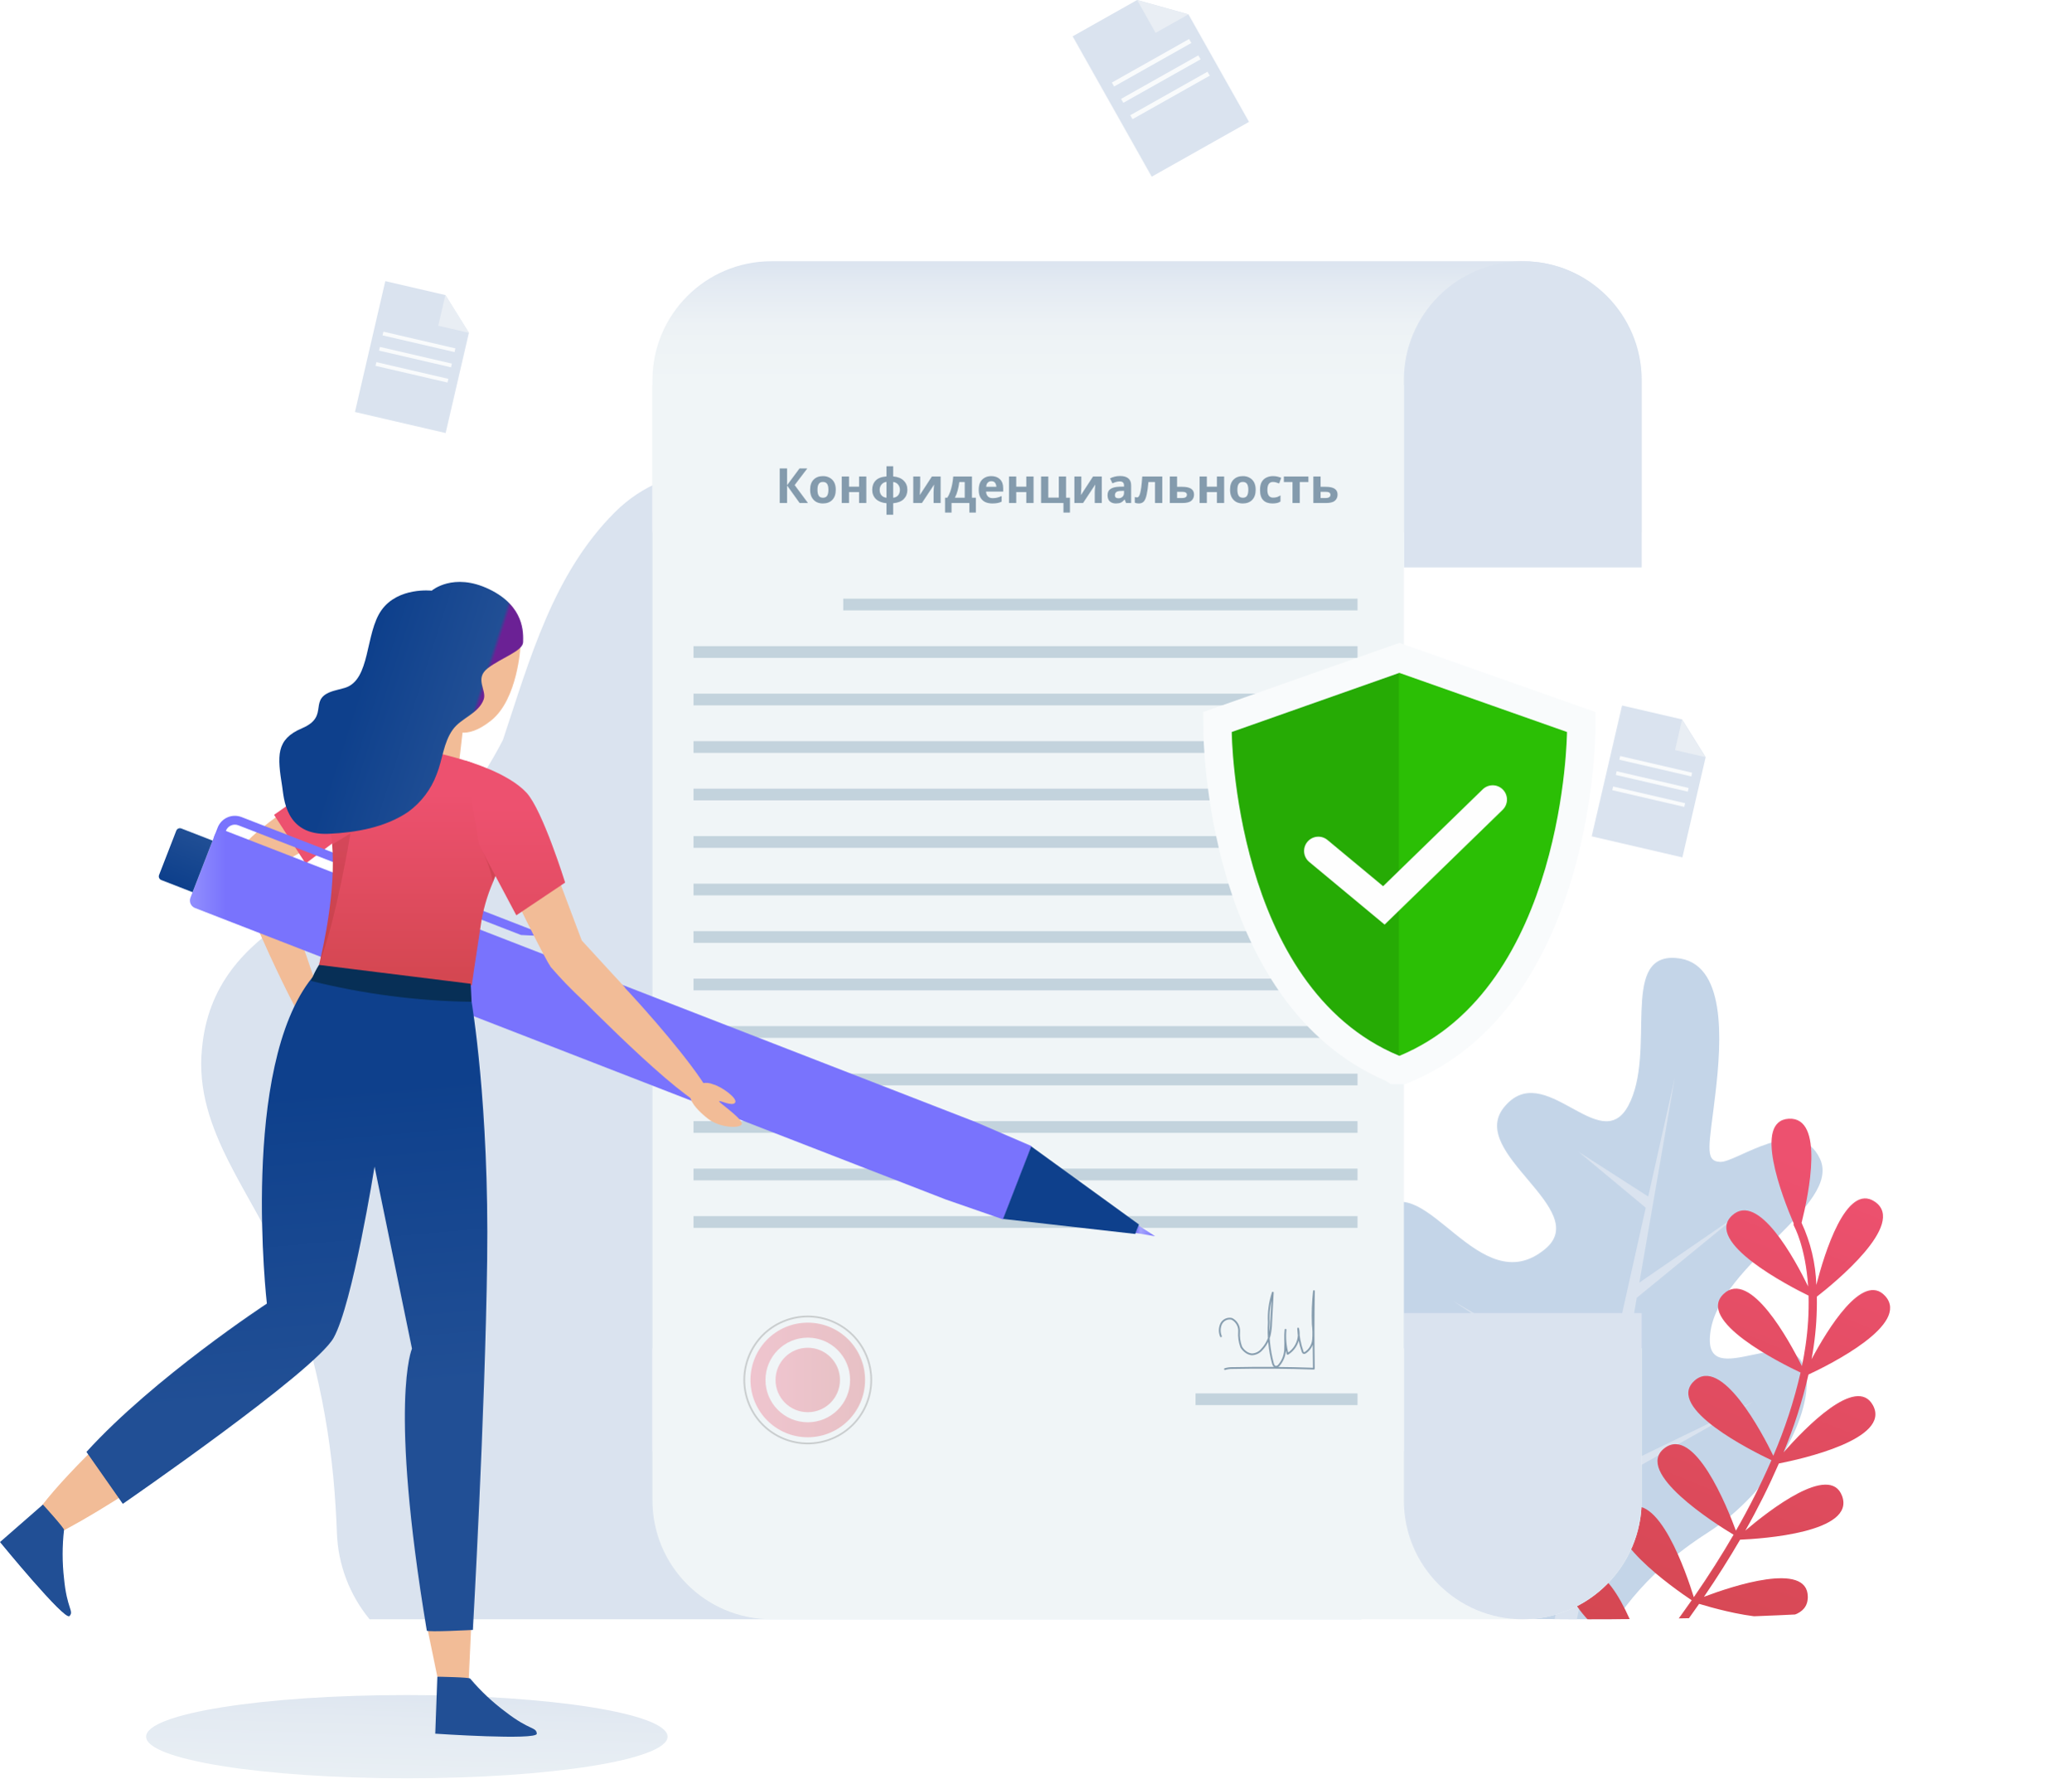
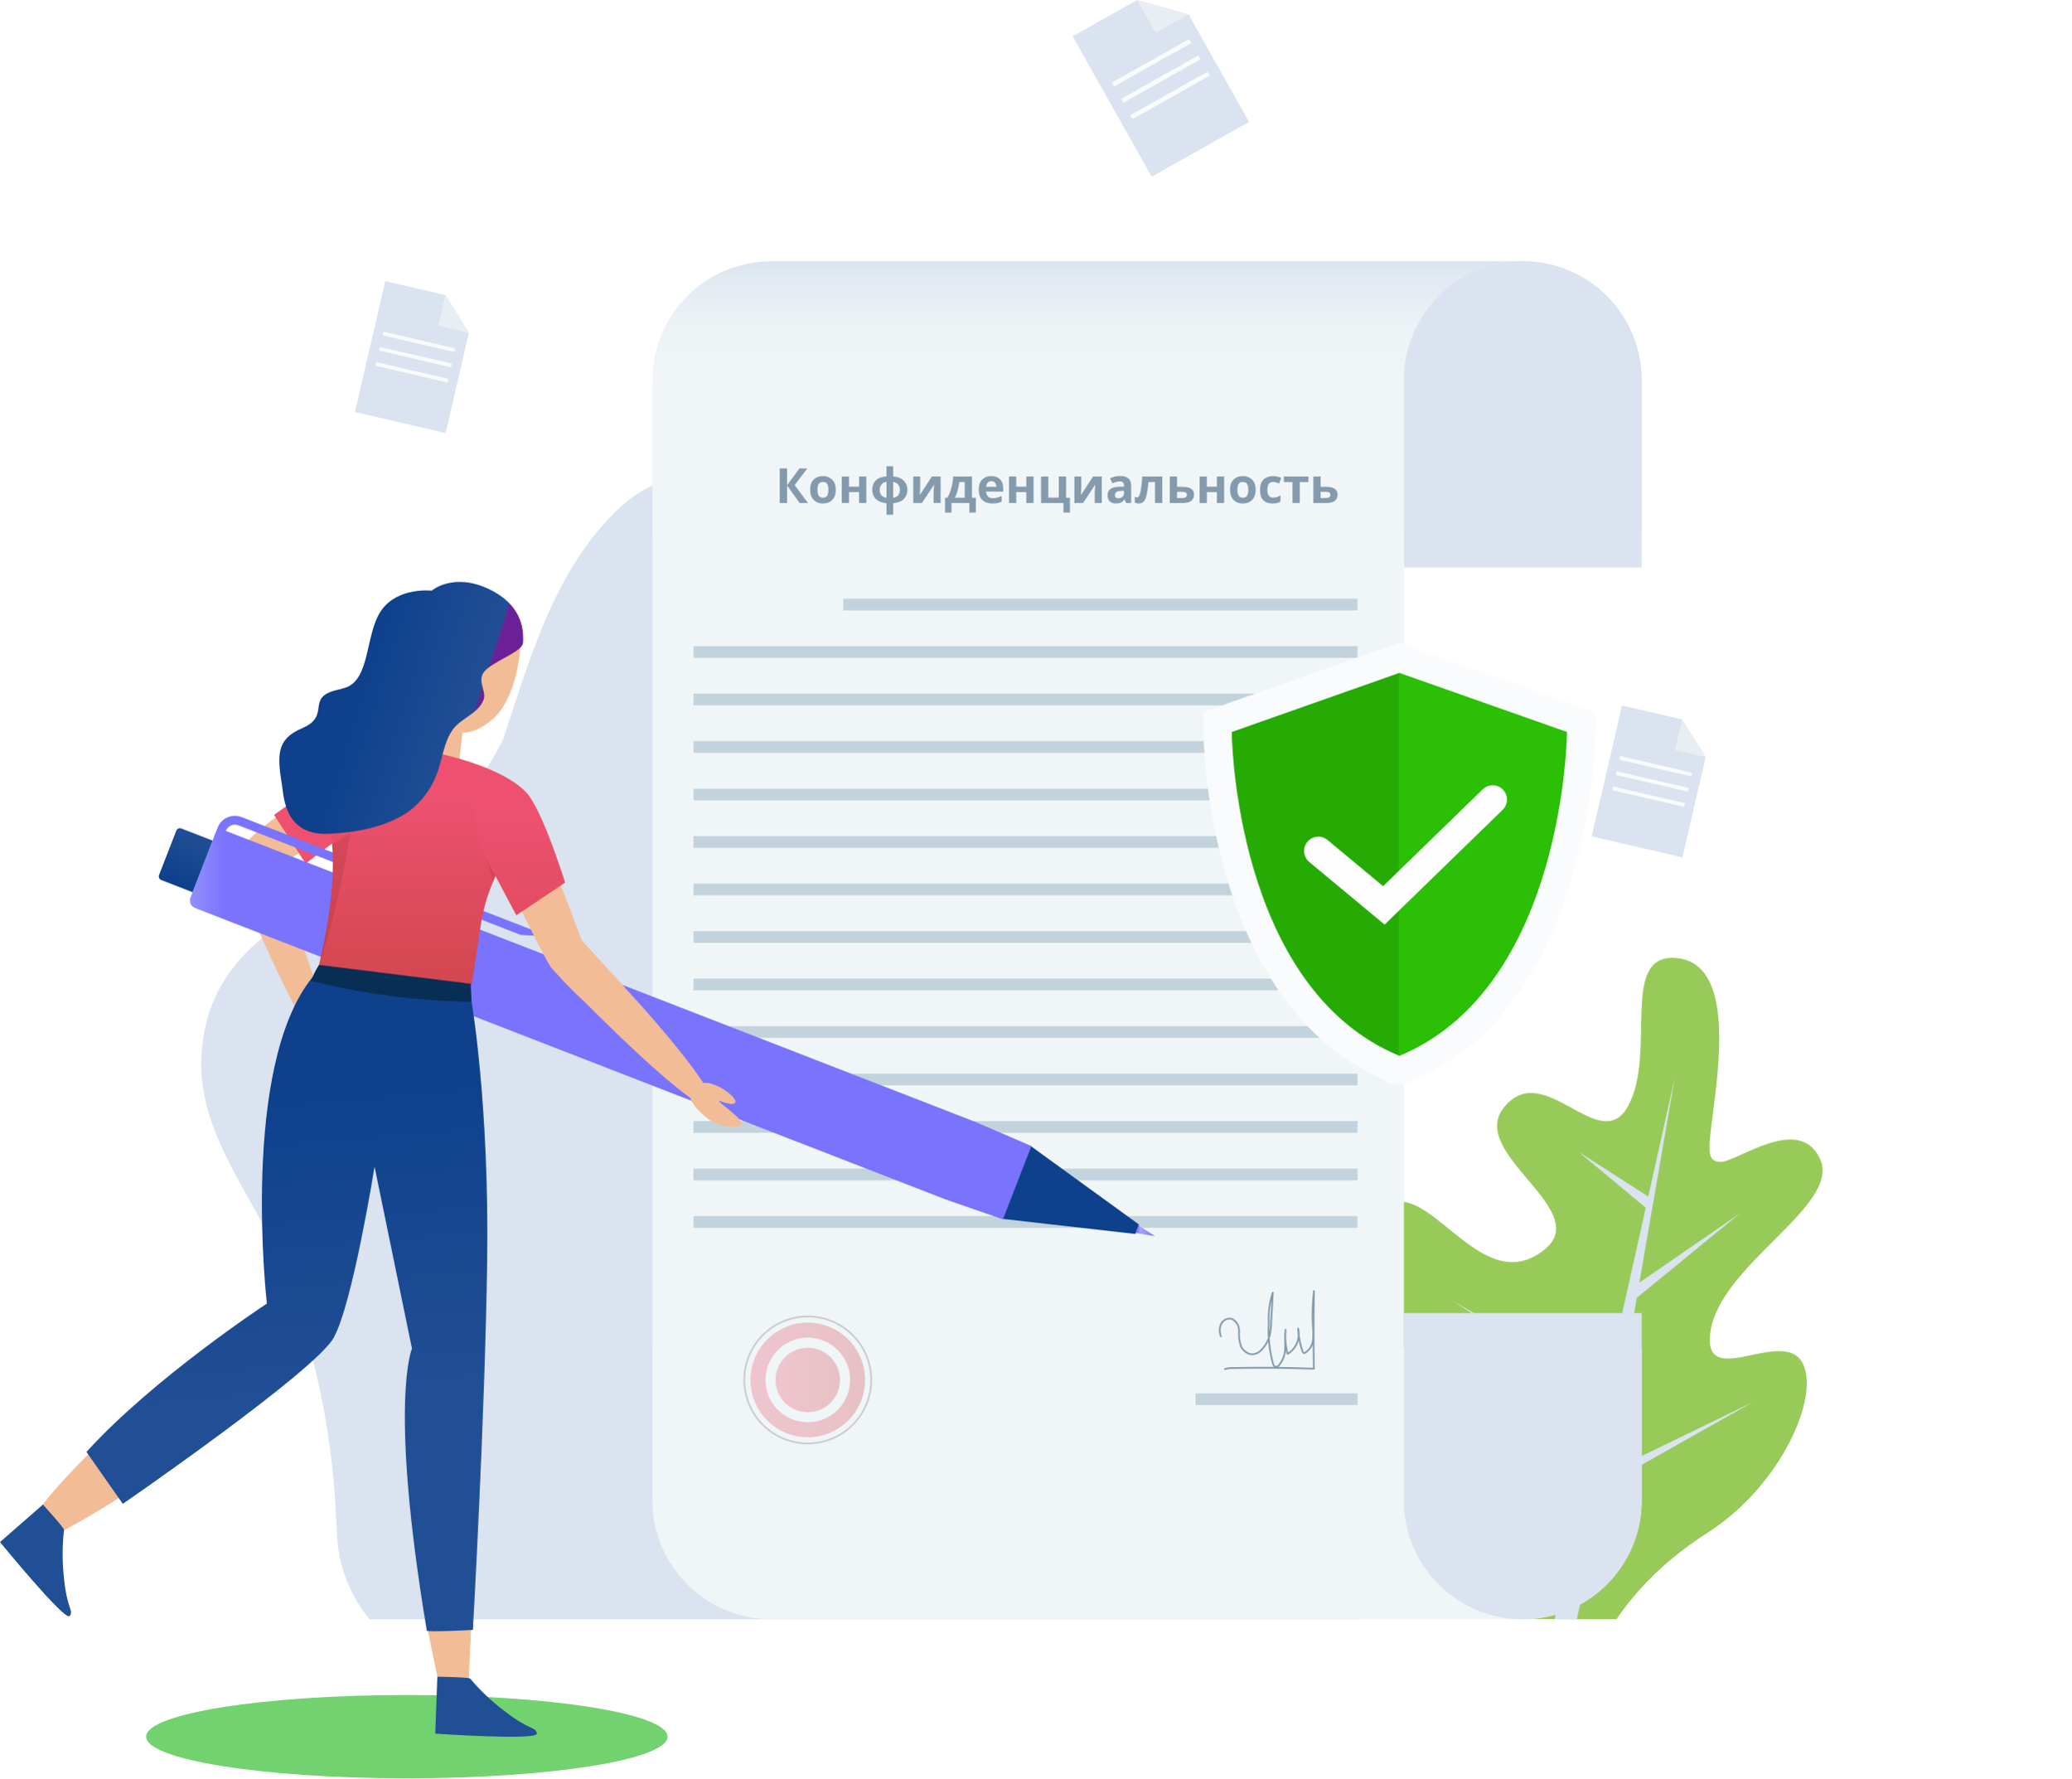
<svg xmlns="http://www.w3.org/2000/svg" xmlns:xlink="http://www.w3.org/1999/xlink" width="299.178" height="256.833" viewBox="0 0 299.178 256.833">
  <defs>
    <clipPath id="clip-path">
      <path id="Path_14" data-name="Path 14" d="M519.96,352.416c0,4,31.106,7.237,69.477,7.237s69.476-3.24,69.476-7.237S636.171,249.89,597.8,249.89,519.96,348.418,519.96,352.416Z" transform="translate(-519.96 -249.89)" fill="none" />
    </clipPath>
-     <linearGradient id="linear-gradient" x1="0.615" y1="0.023" x2="0.414" y2="0.948" gradientUnits="objectBoundingBox">
-       <stop offset="0.023" stop-color="#ed516f" />
-       <stop offset="1" stop-color="#d44751" />
-     </linearGradient>
-     <linearGradient id="linear-gradient-2" x1="0.5" y1="0.47" x2="0.5" y2="-0.012" gradientUnits="objectBoundingBox">
+     <linearGradient id="linear-gradient" x1="0.5" y1="0.47" x2="0.5" y2="-0.012" gradientUnits="objectBoundingBox">
      <stop offset="0.043" stop-color="#f0f5f7" />
      <stop offset="0.483" stop-color="#edf2f5" />
      <stop offset="0.811" stop-color="#e3eaf2" />
      <stop offset="1" stop-color="#dae3ef" />
    </linearGradient>
-     <linearGradient id="linear-gradient-3" x1="0.5" y1="-7.519" x2="0.5" y2="-8.002" gradientUnits="objectBoundingBox">
+     <linearGradient id="linear-gradient-2" x1="0.5" y1="-7.519" x2="0.5" y2="-8.002" gradientUnits="objectBoundingBox">
      <stop offset="0.043" stop-color="#f0f5f7" />
      <stop offset="0.478" stop-color="#ecf2f5" />
      <stop offset="0.813" stop-color="#e3eaf2" />
      <stop offset="1" stop-color="#dae3ef" />
    </linearGradient>
-     <linearGradient id="linear-gradient-4" x1="0" y1="0.5" x2="1" y2="0.5" xlink:href="#linear-gradient" />
-     <linearGradient id="linear-gradient-6" x1="0.076" y1="2.836" x2="0.64" y2="-0.273" xlink:href="#linear-gradient-3" />
-     <linearGradient id="linear-gradient-7" x1="29.862" y1="0.597" x2="31.251" y2="1.863" xlink:href="#linear-gradient" />
-     <linearGradient id="linear-gradient-8" x1="3.793" y1="1.723" x2="4.691" y2="1.723" gradientUnits="objectBoundingBox">
+     <linearGradient id="linear-gradient-3" y1="0.5" x2="1" y2="0.5" gradientUnits="objectBoundingBox">
+       <stop offset="0.023" stop-color="#ed516f" />
+       <stop offset="1" stop-color="#d44751" />
+     </linearGradient>
+     <linearGradient id="linear-gradient-5" x1="29.862" y1="0.597" x2="31.251" y2="1.863" xlink:href="#linear-gradient-3" />
+     <linearGradient id="linear-gradient-6" x1="3.793" y1="1.723" x2="4.691" y2="1.723" gradientUnits="objectBoundingBox">
      <stop offset="0.043" stop-color="#7973fd" />
      <stop offset="0.254" stop-color="#a4a4fd" />
      <stop offset="0.535" stop-color="#7973fd" />
      <stop offset="1" stop-color="#a4a4fd" />
    </linearGradient>
-     <linearGradient id="linear-gradient-9" x1="-0.06" y1="0.666" x2="0.039" y2="0.666" gradientUnits="objectBoundingBox">
+     <linearGradient id="linear-gradient-7" x1="-0.06" y1="0.666" x2="0.039" y2="0.666" gradientUnits="objectBoundingBox">
      <stop offset="0.043" stop-color="#7973fd" />
      <stop offset="0.254" stop-color="#a4a4fd" />
      <stop offset="1" stop-color="#7973fd" />
    </linearGradient>
-     <linearGradient id="linear-gradient-10" x1="-0.072" y1="-5.537" x2="0.928" y2="-5.537" gradientUnits="objectBoundingBox">
+     <linearGradient id="linear-gradient-8" x1="-0.072" y1="-5.537" x2="0.928" y2="-5.537" gradientUnits="objectBoundingBox">
      <stop offset="0.033" stop-color="#214f95" />
      <stop offset="1" stop-color="#0e408c" />
    </linearGradient>
-     <linearGradient id="linear-gradient-11" x1="0" y1="0.5" x2="1" y2="0.5" xlink:href="#linear-gradient-9" />
-     <linearGradient id="linear-gradient-12" x1="-6.329" y1="5.07" x2="-5.777" y2="5.07" xlink:href="#linear-gradient-10" />
-     <linearGradient id="linear-gradient-13" x1="14.177" y1="0.179" x2="14.177" y2="0.961" xlink:href="#linear-gradient" />
-     <linearGradient id="linear-gradient-14" x1="0.78" y1="0.605" x2="0.316" y2="0.45" gradientUnits="objectBoundingBox">
+     <linearGradient id="linear-gradient-9" x1="0" y1="0.5" x2="1" y2="0.5" xlink:href="#linear-gradient-7" />
+     <linearGradient id="linear-gradient-10" x1="-6.329" y1="5.07" x2="-5.777" y2="5.07" xlink:href="#linear-gradient-8" />
+     <linearGradient id="linear-gradient-11" x1="14.177" y1="0.179" x2="14.177" y2="0.961" xlink:href="#linear-gradient-3" />
+     <linearGradient id="linear-gradient-12" x1="0.78" y1="0.605" x2="0.316" y2="0.45" gradientUnits="objectBoundingBox">
      <stop offset="0" stop-color="#6b2195" />
      <stop offset="0.033" stop-color="#214f95" />
      <stop offset="1" stop-color="#0e408c" />
    </linearGradient>
-     <linearGradient id="linear-gradient-15" x1="26.031" y1="0.259" x2="26.031" y2="1.931" xlink:href="#linear-gradient" />
-     <linearGradient id="linear-gradient-16" x1="25.259" y1="0.5" x2="26.259" y2="0.5" xlink:href="#linear-gradient-10" />
-     <linearGradient id="linear-gradient-17" x1="36.1" y1="0.5" x2="37.1" y2="0.5" xlink:href="#linear-gradient-10" />
-     <linearGradient id="linear-gradient-18" x1="0.507" y1="0.66" x2="0.481" y2="0.178" xlink:href="#linear-gradient-10" />
+     <linearGradient id="linear-gradient-13" x1="26.031" y1="0.259" x2="26.031" y2="1.931" xlink:href="#linear-gradient-3" />
+     <linearGradient id="linear-gradient-14" x1="25.259" y1="0.5" x2="26.259" y2="0.5" xlink:href="#linear-gradient-8" />
+     <linearGradient id="linear-gradient-15" x1="36.1" y1="0.5" x2="37.1" y2="0.5" xlink:href="#linear-gradient-8" />
+     <linearGradient id="linear-gradient-16" x1="0.507" y1="0.66" x2="0.481" y2="0.178" xlink:href="#linear-gradient-8" />
  </defs>
  <g id="obj" transform="translate(-276.822 -61.565)">
    <line id="Line_1" data-name="Line 1" x1="0.521" y1="0.521" transform="translate(552.305 141.805)" fill="none" />
    <line id="Line_2" data-name="Line 2" x1="0.574" y1="0.574" transform="translate(548.914 141.509)" fill="none" />
    <g id="Group_73" data-name="Group 73" transform="translate(276.822 61.565)">
      <path id="Path_10" data-name="Path 10" d="M488.733,330.172c-.069.133-.137.266-.21.4H345.244a20.792,20.792,0,0,1-4.724-12.47q-.068-1.929-.194-3.857a113.778,113.778,0,0,0-7.46-34.333c-4.135-10.48-13.063-19.861-11.835-31.757,1.674-18.393,21.178-21.737,33.412-30.993a32.492,32.492,0,0,0,3.93-4.044,59.285,59.285,0,0,0,6.129-9.549c3.9-11.7,7.243-23.962,16.16-32.879,7.8-7.8,20.063-7.8,28.759-1.719a43.9,43.9,0,0,1,6.448,5.33c26.169,25.876,12.794,42.451,52.92,41.579,25.286-.552,14.616,39.845,12.6,54.072-1.43,10.054-3.348,20.432-1.4,30.551a43.292,43.292,0,0,0,5.6,13.741c.046.08.092.163.141.243C488.528,319.254,491.5,324.686,488.733,330.172Z" transform="translate(-291.858 -96.702)" fill="#dae3ef" />
      <g id="Group_41" data-name="Group 41" transform="translate(160.225 124.103)">
        <g id="Group_40" data-name="Group 40" clip-path="url(#clip-path)">
          <g id="Group_39" data-name="Group 39" transform="translate(37.216 14.233)">
            <g id="Group_38" data-name="Group 38">
              <g id="Group_37" data-name="Group 37">
-                 <path id="Path_11" data-name="Path 11" d="M625.629,354.537c-19.21,12.308-16.634,26.914-22.92,25.707a3.709,3.709,0,0,1-.875-.268c-4.552-2.049.445-12.475-10.428-31.363-6.871-11.955-20.2-33.707-12.795-40.729,6.346-6,14.118,13.512,23.579,5.663,6.878-5.7-11.219-13.833-5.974-20.429,5.808-7.3,13.932,7.327,18-.3s-1.2-21.53,6.531-21.327c.122,0,.24.015.348.024,7.346.544,6.576,12.014,5.7,19.506-.887,7.611-1.659,9.856.7,9.941s11.421-7.05,14.425-.378-14.434,15.177-15.845,24.873,12.968-2.925,13.875,6.688C640.47,337.673,635.175,348.432,625.629,354.537Z" transform="translate(-576.435 -271.488)" fill="#c4d5e8" />
+                 <path id="Path_11" data-name="Path 11" d="M625.629,354.537c-19.21,12.308-16.634,26.914-22.92,25.707a3.709,3.709,0,0,1-.875-.268c-4.552-2.049.445-12.475-10.428-31.363-6.871-11.955-20.2-33.707-12.795-40.729,6.346-6,14.118,13.512,23.579,5.663,6.878-5.7-11.219-13.833-5.974-20.429,5.808-7.3,13.932,7.327,18-.3s-1.2-21.53,6.531-21.327c.122,0,.24.015.348.024,7.346.544,6.576,12.014,5.7,19.506-.887,7.611-1.659,9.856.7,9.941s11.421-7.05,14.425-.378-14.434,15.177-15.845,24.873,12.968-2.925,13.875,6.688C640.47,337.673,635.175,348.432,625.629,354.537Z" transform="translate(-576.435 -271.488)" fill="#98ca59" />
                <path id="Path_12" data-name="Path 12" d="M638.677,344.587,617.5,354.854l4.387-25.363.017.023,14.911-12.2L622.256,327.34l5.123-29.62-3.844,17.192-10.058-6.457,9.7,8.074-5.864,26.227-21.949-12.743,21.607,14.274-7.267,33.06,3.122.618,4.355-21.261Z" transform="translate(-582.889 -280.433)" fill="#dae3ef" />
              </g>
            </g>
-             <path id="Path_13" data-name="Path 13" d="M656.65,332.448c2.42-1.879,13.053-10.517,8.391-13.706-4.156-2.843-7.326,7.57-8.464,12.018a22.991,22.991,0,0,0-2.13-8.973c1.037-4.159,3.335-15.284-1.827-15.037-5.213.249-.987,11.218.689,15.13a.586.586,0,0,0,.062.4c.024.041,1.647,2.975,2.024,8.695-1.914-3.939-7.2-13.725-10.973-10.264-4.177,3.833,8.3,10.253,11.038,11.592a42.375,42.375,0,0,1-.455,7.306c-.132.9-.3,1.865-.508,2.873-1.811-3.639-7.476-14.063-11.307-10.434-4.061,3.846,8.13,9.955,11.107,11.364a70.092,70.092,0,0,1-3.932,12.015c-1.6-3.279-7.494-14.524-11.456-10.782-4.111,3.884,8.389,10.1,11.184,11.423a102.33,102.33,0,0,1-5.132,10.177c-1.245-3.387-5.994-15.243-10.324-11.909-4.486,3.454,7.35,10.91,9.985,12.494-1.657,2.858-3.56,5.866-5.742,9.021-.967-3.142-5.2-15.793-9.782-12.614-4.727,3.278,7.178,11.526,9.474,13.058-1.985,2.851-4.188,5.816-6.652,8.9-.986-3.2-5.207-15.751-9.773-12.583-4.693,3.255,7,11.406,9.419,13.022q-2.41,3-5.137,6.148a.59.59,0,0,0-.012.76.616.616,0,0,0,.071.073.589.589,0,0,0,.832-.059c1.825-2.1,3.533-4.15,5.143-6.154,2.464.785,16.283,4.934,16.245-.853-.035-5.55-12.63-.935-15.816.322,2.5-3.14,4.741-6.158,6.755-9.058,3.488,1.067,15.735,4.427,15.7-1.023-.033-5.153-10.892-1.543-15,.006,1.96-2.871,3.688-5.62,5.216-8.246,3.148-.136,16.679-1.031,14.738-6.306-1.759-4.779-10.553,2.076-13.98,4.989a102.321,102.321,0,0,0,4.844-9.691c3.194-.625,16.272-3.514,13.585-8.413-2.4-4.378-9.835,3.314-12.909,6.81a70.235,70.235,0,0,0,3.6-11.24c3.138-1.465,14.8-7.29,11.07-11.355-3.231-3.521-8.3,4.793-10.619,9.133.115-.633.216-1.249.3-1.841A43.874,43.874,0,0,0,656.65,332.448Z" transform="translate(-591.649 -283.511)" fill="url(#linear-gradient)" />
          </g>
        </g>
      </g>
      <g id="Group_48" data-name="Group 48" transform="translate(94.246 37.733)">
        <g id="Group_44" data-name="Group 44">
          <g id="Group_42" data-name="Group 42">
-             <path id="Path_15" data-name="Path 15" d="M562.735,136v21.957h-142.9V136a17.178,17.178,0,0,1,17.178-17.178H545.558A17.178,17.178,0,0,1,562.735,136Z" transform="translate(-419.838 -118.825)" fill="url(#linear-gradient-2)" />
+             <path id="Path_15" data-name="Path 15" d="M562.735,136v21.957h-142.9V136a17.178,17.178,0,0,1,17.178-17.178H545.558A17.178,17.178,0,0,1,562.735,136Z" transform="translate(-419.838 -118.825)" fill="url(#linear-gradient)" />
            <path id="Path_16" data-name="Path 16" d="M618.9,136v27.04H584.547V136a17.178,17.178,0,0,1,17.178-17.178h0A17.178,17.178,0,0,1,618.9,136Z" transform="translate(-476.006 -118.825)" fill="#dae3ef" />
          </g>
          <g id="Group_43" data-name="Group 43" transform="translate(0 151.915)">
-             <path id="Path_17" data-name="Path 17" d="M562.735,379.023V357.065h-142.9v21.958A17.178,17.178,0,0,0,437.016,396.2H545.558A17.178,17.178,0,0,0,562.735,379.023Z" transform="translate(-419.838 -351.983)" fill="url(#linear-gradient-3)" />
+             <path id="Path_17" data-name="Path 17" d="M562.735,379.023V357.065h-142.9v21.958A17.178,17.178,0,0,0,437.016,396.2H545.558A17.178,17.178,0,0,0,562.735,379.023Z" transform="translate(-419.838 -351.983)" fill="url(#linear-gradient-2)" />
            <path id="Path_18" data-name="Path 18" d="M618.9,376.393v-27.04H584.547v27.04a17.178,17.178,0,0,0,17.178,17.178h0A17.178,17.178,0,0,0,618.9,376.393Z" transform="translate(-476.006 -349.353)" fill="#dae3ef" />
          </g>
          <rect id="Rectangle_3" data-name="Rectangle 3" width="108.546" height="154.03" transform="translate(0 17.838)" fill="#f0f5f7" />
        </g>
        <text id="Конфиденциальность" transform="translate(17.76 34.917)" fill="#849bad" font-size="7" font-family="SegoeUI-Semibold, Segoe UI" font-weight="600">
          <tspan x="0" y="0">Конфиденциальность</tspan>
        </text>
        <g id="Group_45" data-name="Group 45" transform="translate(5.929 48.729)">
          <rect id="Rectangle_4" data-name="Rectangle 4" width="74.288" height="1.693" transform="translate(21.628)" fill="#c3d3dd" />
          <rect id="Rectangle_5" data-name="Rectangle 5" width="95.916" height="1.692" transform="translate(0 6.86)" fill="#c3d3dd" />
          <rect id="Rectangle_6" data-name="Rectangle 6" width="95.916" height="1.693" transform="translate(0 13.72)" fill="#c3d3dd" />
          <rect id="Rectangle_7" data-name="Rectangle 7" width="95.916" height="1.693" transform="translate(0 20.58)" fill="#c3d3dd" />
          <rect id="Rectangle_8" data-name="Rectangle 8" width="95.916" height="1.692" transform="translate(0 27.44)" fill="#c3d3dd" />
          <rect id="Rectangle_9" data-name="Rectangle 9" width="95.916" height="1.693" transform="translate(0 34.299)" fill="#c3d3dd" />
          <rect id="Rectangle_10" data-name="Rectangle 10" width="95.916" height="1.693" transform="translate(0 41.159)" fill="#c3d3dd" />
          <rect id="Rectangle_11" data-name="Rectangle 11" width="95.916" height="1.692" transform="translate(0 48.02)" fill="#c3d3dd" />
          <rect id="Rectangle_12" data-name="Rectangle 12" width="85.102" height="1.692" transform="translate(0 54.879)" fill="#c3d3dd" />
          <rect id="Rectangle_13" data-name="Rectangle 13" width="95.916" height="1.693" transform="translate(0 61.739)" fill="#c3d3dd" />
          <rect id="Rectangle_14" data-name="Rectangle 14" width="95.916" height="1.693" transform="translate(0 68.599)" fill="#c3d3dd" />
          <rect id="Rectangle_15" data-name="Rectangle 15" width="95.916" height="1.693" transform="translate(0 75.459)" fill="#c3d3dd" />
          <rect id="Rectangle_16" data-name="Rectangle 16" width="95.916" height="1.693" transform="translate(0 82.319)" fill="#c3d3dd" />
          <rect id="Rectangle_17" data-name="Rectangle 17" width="95.916" height="1.692" transform="translate(0 89.179)" fill="#c3d3dd" />
          <rect id="Rectangle_18" data-name="Rectangle 18" width="23.397" height="1.692" transform="translate(72.519 114.78)" fill="#c3d3dd" />
          <path id="Path_19" data-name="Path 19" d="M544.365,351.06a2.247,2.247,0,0,1,.028-1.794,1.373,1.373,0,0,1,1.536-.732,1.917,1.917,0,0,1,1.058,1.839,5.179,5.179,0,0,0,.306,2.217,2.221,2.221,0,0,0,.606.688,1.725,1.725,0,0,0,.931.388,1.966,1.966,0,0,0,1.464-.735,4.654,4.654,0,0,0,1.12-2.056,9.282,9.282,0,0,0,.2-1.736q.119-2.194.238-4.39a11.71,11.71,0,0,0-.577,4.3,18.454,18.454,0,0,0,.6,5.94c.066.2.17.428.377.472a.569.569,0,0,0,.485-.217,3.722,3.722,0,0,0,.9-2.459c.048-.892-.051-1.79.056-2.676A9.7,9.7,0,0,0,554,353.6a3.376,3.376,0,0,0,1.514-3.666,11.867,11.867,0,0,0,.641,3.323.323.323,0,0,0,.152.212.3.3,0,0,0,.246-.049,2.506,2.506,0,0,0,1.116-1.862,10.735,10.735,0,0,0-.044-2.243,31.636,31.636,0,0,1,.173-4.79q-.1,5.6-.016,11.209-5.851-.213-11.709-.091a3.43,3.43,0,0,0-1.133.152" transform="translate(-468.174 -244.52)" fill="none" stroke="#849bad" stroke-linecap="round" stroke-linejoin="round" stroke-width="0.25" />
        </g>
        <g id="Group_47" data-name="Group 47" transform="translate(10.436 149.575)" opacity="0.3">
          <g id="Group_46" data-name="Group 46" transform="translate(3.722 3.721)">
-             <path id="Path_20" data-name="Path 20" d="M449.6,368a8.276,8.276,0,1,1,8.276-8.276A8.285,8.285,0,0,1,449.6,368Zm0-14.388a6.112,6.112,0,1,0,6.113,6.113A6.12,6.12,0,0,0,449.6,353.611Z" transform="translate(-441.322 -351.448)" fill="url(#linear-gradient-4)" />
+             <path id="Path_20" data-name="Path 20" d="M449.6,368a8.276,8.276,0,1,1,8.276-8.276A8.285,8.285,0,0,1,449.6,368Zm0-14.388a6.112,6.112,0,1,0,6.113,6.113A6.12,6.12,0,0,0,449.6,353.611Z" transform="translate(-441.322 -351.448)" fill="url(#linear-gradient-3)" />
          </g>
          <circle id="Ellipse_1" data-name="Ellipse 1" cx="9.169" cy="9.169" r="9.169" transform="translate(0 7.077) rotate(-22.703)" fill="none" stroke="#707070" stroke-miterlimit="10" stroke-width="0.25" />
-           <path id="Path_21" data-name="Path 21" d="M456.125,361.6a4.655,4.655,0,1,1-4.655-4.655A4.655,4.655,0,0,1,456.125,361.6Z" transform="translate(-439.474 -349.601)" fill="url(#linear-gradient-4)" />
-         </g>
-       </g>
-       <ellipse id="Ellipse_2" data-name="Ellipse 2" cx="37.661" cy="6.013" rx="37.661" ry="6.013" transform="translate(21.104 244.807)" fill="url(#linear-gradient-6)" />
+           <path id="Path_21" data-name="Path 21" d="M456.125,361.6a4.655,4.655,0,1,1-4.655-4.655A4.655,4.655,0,0,1,456.125,361.6Z" transform="translate(-439.474 -349.601)" fill="url(#linear-gradient-3)" />
+         </g>
+       </g>
+       <ellipse id="Ellipse_2" data-name="Ellipse 2" cx="37.661" cy="6.013" rx="37.661" ry="6.013" transform="translate(21.104 244.807)" fill="#71d26f" />
      <g id="Group_61" data-name="Group 61" transform="translate(0 84.039)">
        <g id="Group_60" data-name="Group 60">
          <path id="Path_22" data-name="Path 22" d="M329.527,250.507a3.451,3.451,0,0,0-.278,3.359c2.16,5.137,10,23.389,12.413,23.414,2.8.028-7.342-26.951-8.8-27.27C331.774,249.77,330.488,249.193,329.527,250.507Z" transform="translate(-294.596 -209.752)" fill="#f2bc97" />
          <path id="Path_23" data-name="Path 23" d="M348.031,230.152a2.785,2.785,0,0,0-2.973-.055c-4.173,2.362-18.029,10.511-16.515,13.719,1.781,3.772,13.644-4.19,16.788-6.931C347.95,234.6,350.133,231.65,348.031,230.152Z" transform="translate(-294.42 -202.939)" fill="#f2bc97" />
-           <path id="Path_24" data-name="Path 24" d="M348.409,227.886l-11.519,8.079L341.45,243l8.159-6.159Z" transform="translate(-297.306 -202.322)" fill="url(#linear-gradient-7)" />
+           <path id="Path_24" data-name="Path 24" d="M348.409,227.886l-11.519,8.079L341.45,243l8.159-6.159Z" transform="translate(-297.306 -202.322)" fill="url(#linear-gradient-5)" />
          <g id="Group_50" data-name="Group 50" transform="translate(22.771 33.779)">
            <g id="Group_49" data-name="Group 49" transform="translate(8.128)">
-               <path id="Path_25" data-name="Path 25" d="M368.07,257.573l4.032.2-44.4-17.235a2.671,2.671,0,0,0-3.452,1.522l-.542,1.4,1.19.462.542-1.4a1.393,1.393,0,0,1,1.8-.793Z" transform="translate(-323.711 -240.352)" fill="url(#linear-gradient-8)" />
-             </g>
-             <path id="Path_26" data-name="Path 26" d="M319.186,254.742l108.449,42.1,8.292,2.877,4.109-10.584-8.061-3.472-108.449-42.1a1.155,1.155,0,0,0-1.5.659l-3.5,9.025A1.154,1.154,0,0,0,319.186,254.742Z" transform="translate(-313.789 -241.42)" fill="url(#linear-gradient-9)" />
-             <path id="Rectangle_19" data-name="Rectangle 19" d="M0,0H7.993a0,0,0,0,1,0,0V4.846a.566.566,0,0,1-.566.566H.567A.567.567,0,0,1,0,4.846V0A0,0,0,0,1,0,0Z" transform="matrix(-0.362, 0.932, -0.932, -0.362, 7.938, 3.588)" fill="url(#linear-gradient-10)" />
-             <path id="Path_27" data-name="Path 27" d="M525.75,331.231l2.81.47-2.391-1.55Z" transform="translate(-384.481 -270.975)" fill="url(#linear-gradient-11)" />
-             <path id="Path_28" data-name="Path 28" d="M496.688,323.293l19.1,2.171.531-1.369-15.559-11.279Z" transform="translate(-374.571 -265.064)" fill="url(#linear-gradient-12)" />
+               <path id="Path_25" data-name="Path 25" d="M368.07,257.573l4.032.2-44.4-17.235a2.671,2.671,0,0,0-3.452,1.522l-.542,1.4,1.19.462.542-1.4a1.393,1.393,0,0,1,1.8-.793Z" transform="translate(-323.711 -240.352)" fill="url(#linear-gradient-6)" />
+             </g>
+             <path id="Path_26" data-name="Path 26" d="M319.186,254.742l108.449,42.1,8.292,2.877,4.109-10.584-8.061-3.472-108.449-42.1a1.155,1.155,0,0,0-1.5.659l-3.5,9.025A1.154,1.154,0,0,0,319.186,254.742Z" transform="translate(-313.789 -241.42)" fill="url(#linear-gradient-7)" />
+             <path id="Rectangle_19" data-name="Rectangle 19" d="M0,0H7.993a0,0,0,0,1,0,0V4.846a.566.566,0,0,1-.566.566H.567A.567.567,0,0,1,0,4.846V0A0,0,0,0,1,0,0Z" transform="matrix(-0.362, 0.932, -0.932, -0.362, 7.938, 3.588)" fill="url(#linear-gradient-8)" />
+             <path id="Path_27" data-name="Path 27" d="M525.75,331.231l2.81.47-2.391-1.55Z" transform="translate(-384.481 -270.975)" fill="url(#linear-gradient-9)" />
+             <path id="Path_28" data-name="Path 28" d="M496.688,323.293l19.1,2.171.531-1.369-15.559-11.279Z" transform="translate(-374.571 -265.064)" fill="url(#linear-gradient-10)" />
          </g>
          <g id="Group_51" data-name="Group 51" transform="translate(47.131 61.761)">
            <path id="Path_29" data-name="Path 29" d="M349.026,283.165c-1.693.91.208,3.653.892,4.565,1.112,1.485,3.537,2.379,4.133,1.947s-2.136-3.66-2.083-3.872,1.534,1.23,2.053.768-1.2-2.625-2.211-3.217A2.448,2.448,0,0,0,349.026,283.165Z" transform="translate(-348.343 -282.814)" fill="#f2bc97" />
          </g>
          <path id="Path_30" data-name="Path 30" d="M371.8,357.419c-9.105-4.715-3.767,37.179-.439,47.628s4.107-.968,4.119-18.278S375.384,359.275,371.8,357.419Z" transform="translate(-307.489 -246.369)" fill="#f2bc97" />
          <path id="Path_31" data-name="Path 31" d="M371.95,425.415l-1.418-6.872,6.295-.132-.37,8.013Z" transform="translate(-308.778 -267.294)" fill="#f2bc97" />
          <path id="Path_32" data-name="Path 32" d="M324.546,351.621c-2.935-11.246-34.217,17.3-40.5,26.3s3.934,3.337,18.542-6.362S325.7,356.046,324.546,351.621Z" transform="translate(-278.641 -243.636)" fill="#f2bc97" />
          <path id="Path_33" data-name="Path 33" d="M363.871,305.281c.586,15.59,3.717,28.13,6.991,28.006s5.453-12.862,4.866-28.452-3.717-28.129-6.991-28.006S363.284,289.691,363.871,305.281Z" transform="translate(-306.474 -219.012)" fill="#f2bc97" />
          <path id="Path_34" data-name="Path 34" d="M339.764,293.208c-3.128,15.285-3.06,28.208.15,28.865s8.347-11.2,11.474-26.487,3.06-28.209-.15-28.865S342.89,277.923,339.764,293.208Z" transform="translate(-297.501 -215.556)" fill="#f2bc97" />
          <path id="Path_35" data-name="Path 35" d="M387.142,234.753a2.88,2.88,0,0,1,2.447,1.781c1.947,4.436,9.7,22.207,6.515,23.824-3.743,1.9-9.992-14.5-10.873-18.6C384.5,238.335,384.523,234.652,387.142,234.753Z" transform="translate(-313.65 -204.663)" fill="#f2bc97" />
          <path id="Path_36" data-name="Path 36" d="M396.545,254.89l3.174,8.428L406,270.159l-6.1,1.8a57.36,57.36,0,0,1-4.654-4.8c-.882-1.27-4.444-8.569-4.444-8.569Z" transform="translate(-315.689 -211.531)" fill="#f2bc97" />
          <g id="Group_52" data-name="Group 52" transform="translate(80.261 52.365)">
            <path id="Path_37" data-name="Path 37" d="M398.718,270.351a3.667,3.667,0,0,0,1.035,3.43c4.14,4.239,19.013,19.23,21.405,18.315,2.784-1.066-17.77-23.789-19.333-23.538C400.653,268.746,399.156,268.677,398.718,270.351Z" transform="translate(-398.617 -268.556)" fill="#f2bc97" />
            <path id="Path_38" data-name="Path 38" d="M430.728,304.123a12.2,12.2,0,0,1-1.441-1.279c-.945-.977-1.723-2.226-.78-3.135a2.573,2.573,0,0,1,2.893-.6c1.21.307,3.6,2.031,3.193,2.647s-2.324-.424-2.317-.187a.639.639,0,0,0,.044.074c.417.458,3.652,2.7,3.2,3.287C435.032,305.53,432.291,305.319,430.728,304.123Z" transform="translate(-408.664 -278.91)" fill="#f2bc97" />
          </g>
          <line id="Line_3" data-name="Line 3" x1="0.88" y2="6.879" transform="translate(66.141 19.965)" fill="#f2bc97" />
          <path id="Path_39" data-name="Path 39" d="M376.306,217.817l-2.96-3.04-1.33,8.52s2.65,2.6,2.731,2.319.92-2.32.92-2.32" transform="translate(-309.284 -197.852)" fill="#f2bc97" />
          <g id="Group_53" data-name="Group 53" transform="translate(46.065 23.781)">
-             <path id="Path_40" data-name="Path 40" d="M373.7,238.377v.014c-.029.289-.073.563-.13.867-.043.217-.086.434-.13.665-.014.1-.043.188-.057.289-.029.144-.072.274-.1.4-.015.072-.029.13-.044.188a21.161,21.161,0,0,1-.722,2.312c-.217.577-.434,1.112-.65,1.661a24.825,24.825,0,0,0-1.777,6.3c-.882,5.692-1.286,8.581-1.286,8.581a50.586,50.586,0,0,1-22.076-2.932s.058-.2.144-.578c.52-2.182,2.326-10.272,1.763-16.817-.058-.621-.13-1.228-.231-1.806-1.315-7.8,3.207-13.682,11.847-12.079a53.488,53.488,0,0,1,7.859,1.835,6.56,6.56,0,0,1,3.728,2.874A11.474,11.474,0,0,1,373.7,238.377Z" transform="translate(-346.725 -225.181)" fill="url(#linear-gradient-13)" />
+             <path id="Path_40" data-name="Path 40" d="M373.7,238.377v.014c-.029.289-.073.563-.13.867-.043.217-.086.434-.13.665-.014.1-.043.188-.057.289-.029.144-.072.274-.1.4-.015.072-.029.13-.044.188a21.161,21.161,0,0,1-.722,2.312c-.217.577-.434,1.112-.65,1.661a24.825,24.825,0,0,0-1.777,6.3c-.882,5.692-1.286,8.581-1.286,8.581a50.586,50.586,0,0,1-22.076-2.932s.058-.2.144-.578c.52-2.182,2.326-10.272,1.763-16.817-.058-.621-.13-1.228-.231-1.806-1.315-7.8,3.207-13.682,11.847-12.079a53.488,53.488,0,0,1,7.859,1.835,6.56,6.56,0,0,1,3.728,2.874A11.474,11.474,0,0,1,373.7,238.377Z" transform="translate(-346.725 -225.181)" fill="url(#linear-gradient-11)" />
          </g>
          <path id="Path_41" data-name="Path 41" d="M385.279,248.013c-.014.072-.029.13-.043.188a21.159,21.159,0,0,1-.722,2.312c-.217.577-.434,1.112-.65,1.661a18.092,18.092,0,0,0-1.951-5.3Z" transform="translate(-312.659 -208.796)" fill="#d8d0bc" opacity="0.5" style="mix-blend-mode: multiply;isolation: isolate" />
          <g id="Group_54" data-name="Group 54" transform="translate(46.208 36.323)" opacity="0.5" style="mix-blend-mode: multiply;isolation: isolate">
            <path id="Path_42" data-name="Path 42" d="M346.941,262.643c.523-2.185,2.328-10.276,1.761-16.817l2.654-1.613S349.221,257.07,346.941,262.643Z" transform="translate(-346.941 -244.212)" fill="#d8d0bc" />
          </g>
          <path id="Path_43" data-name="Path 43" d="M385.3,200.744l-10.846-4.721.944,16.646s1.846,1.874,5.68-1.207,4.221-10.718,4.221-10.718" transform="translate(-310.116 -191.456)" fill="#f2bc97" />
-           <path id="Path_44" data-name="Path 44" d="M360.057,190.361s-4.823-.56-7.239,2.793-1.553,10.142-5.329,11.251c-.377.111-.8.219-1.246.331-4.438,1.114-.667,3.692-4.926,5.5-3.8,1.613-3.561,4.02-2.856,8.428.25,1.564.4,7.109,6.734,6.813,3.943-.184,8.158-.911,11.479-3.178a11.759,11.759,0,0,0,4.1-5.421c.855-2.115.97-4.563,2.333-6.455,1.223-1.7,3.725-2.288,4.464-4.367.469-1.32-1.376-2.979.584-4.492s5.084-2.49,5.108-3.767.25-5.18-4.923-7.657S360.057,190.361,360.057,190.361Z" transform="translate(-297.7 -189.093)" fill="url(#linear-gradient-14)" />
+           <path id="Path_44" data-name="Path 44" d="M360.057,190.361s-4.823-.56-7.239,2.793-1.553,10.142-5.329,11.251c-.377.111-.8.219-1.246.331-4.438,1.114-.667,3.692-4.926,5.5-3.8,1.613-3.561,4.02-2.856,8.428.25,1.564.4,7.109,6.734,6.813,3.943-.184,8.158-.911,11.479-3.178a11.759,11.759,0,0,0,4.1-5.421c.855-2.115.97-4.563,2.333-6.455,1.223-1.7,3.725-2.288,4.464-4.367.469-1.32-1.376-2.979.584-4.492s5.084-2.49,5.108-3.767.25-5.18-4.923-7.657S360.057,190.361,360.057,190.361Z" transform="translate(-297.7 -189.093)" fill="url(#linear-gradient-12)" />
          <g id="Group_55" data-name="Group 55" transform="translate(67.124 25.793)">
-             <path id="Path_45" data-name="Path 45" d="M393.189,245.87l-7.053,4.725-5.358-10.084-2.1-12.278.322.092s5.966,1.679,8.615,4.569C389.944,235.432,393.189,245.87,393.189,245.87Z" transform="translate(-378.681 -228.233)" fill="url(#linear-gradient-15)" />
+             <path id="Path_45" data-name="Path 45" d="M393.189,245.87l-7.053,4.725-5.358-10.084-2.1-12.278.322.092s5.966,1.679,8.615,4.569C389.944,235.432,393.189,245.87,393.189,245.87Z" transform="translate(-378.681 -228.233)" fill="url(#linear-gradient-13)" />
          </g>
          <g id="Group_57" data-name="Group 57" transform="translate(62.873 158.122)">
            <g id="Group_56" data-name="Group 56">
-               <path id="Path_46" data-name="Path 46" d="M377.286,429.327a30.443,30.443,0,0,0,5.1,4.792c3.506,2.718,4.436,2.146,4.507,3.147s-14.664,0-14.664,0l.3-8.226S377.286,429.111,377.286,429.327Z" transform="translate(-372.231 -429.04)" fill="url(#linear-gradient-16)" />
+               <path id="Path_46" data-name="Path 46" d="M377.286,429.327a30.443,30.443,0,0,0,5.1,4.792c3.506,2.718,4.436,2.146,4.507,3.147s-14.664,0-14.664,0l.3-8.226S377.286,429.111,377.286,429.327Z" transform="translate(-372.231 -429.04)" fill="url(#linear-gradient-14)" />
            </g>
          </g>
          <g id="Group_59" data-name="Group 59" transform="translate(0 133.264)">
            <g id="Group_58" data-name="Group 58">
-               <path id="Path_47" data-name="Path 47" d="M286.07,394.983a30.441,30.441,0,0,0,0,7c.417,4.416,1.471,4.7.789,5.44s-10.037-10.691-10.037-10.691l6.2-5.414S286.227,394.836,286.07,394.983Z" transform="translate(-276.822 -391.319)" fill="url(#linear-gradient-17)" />
-             </g>
-           </g>
-         </g>
-         <path id="Path_48" data-name="Path 48" d="M351.4,279.3s2.556,14.827,2.25,37.318-2.065,53.4-2.065,53.4-6.612.361-6.655.1c-5.534-33.15-2.142-40.724-2.142-40.724l-5.406-26.291s-3.162,19.839-5.916,24.735-30.447,23.971-30.447,23.971l-5.253-7.5c9.792-10.761,26.062-21.42,26.062-21.42s-3.928-34.17,6.579-47.124" transform="translate(-283.281 -218.651)" fill="url(#linear-gradient-18)" />
+               <path id="Path_47" data-name="Path 47" d="M286.07,394.983a30.441,30.441,0,0,0,0,7c.417,4.416,1.471,4.7.789,5.44s-10.037-10.691-10.037-10.691l6.2-5.414S286.227,394.836,286.07,394.983Z" transform="translate(-276.822 -391.319)" fill="url(#linear-gradient-15)" />
+             </g>
+           </g>
+         </g>
+         <path id="Path_48" data-name="Path 48" d="M351.4,279.3s2.556,14.827,2.25,37.318-2.065,53.4-2.065,53.4-6.612.361-6.655.1c-5.534-33.15-2.142-40.724-2.142-40.724l-5.406-26.291s-3.162,19.839-5.916,24.735-30.447,23.971-30.447,23.971l-5.253-7.5c9.792-10.761,26.062-21.42,26.062-21.42s-3.928-34.17,6.579-47.124" transform="translate(-283.281 -218.651)" fill="url(#linear-gradient-16)" />
        <path id="Path_49" data-name="Path 49" d="M368.18,278.371a102.034,102.034,0,0,1-23.2-3.019,14.022,14.022,0,0,1,1.152-2.313l21.919,2.721S368.094,276.71,368.18,278.371Z" transform="translate(-300.063 -217.72)" fill="#072f56" />
      </g>
      <g id="Group_64" data-name="Group 64" transform="translate(229.921 101.895)">
        <g id="Group_62" data-name="Group 62">
          <path id="Path_50" data-name="Path 50" d="M642.182,223.65l-3.357,14.474-13.1-3.039,4.383-18.9,8.68,2.014Z" transform="translate(-625.723 -216.189)" fill="#dae3ef" />
          <path id="Path_51" data-name="Path 51" d="M643.99,223.666l4.422,1.026-3.4-5.447Z" transform="translate(-631.952 -217.231)" fill="#e9eef4" />
        </g>
        <g id="Group_63" data-name="Group 63" transform="translate(2.971 7.295)">
          <rect id="Rectangle_20" data-name="Rectangle 20" width="10.675" height="0.547" transform="translate(1.144 0) rotate(13.06)" fill="#f9fbfc" />
          <rect id="Rectangle_21" data-name="Rectangle 21" width="10.675" height="0.547" transform="translate(0.634 2.2) rotate(13.06)" fill="#f9fbfc" />
          <rect id="Rectangle_22" data-name="Rectangle 22" width="10.676" height="0.548" transform="matrix(0.974, 0.226, -0.226, 0.974, 0.124, 4.4)" fill="#f9fbfc" />
        </g>
      </g>
      <g id="Group_67" data-name="Group 67" transform="translate(51.268 40.605)">
        <g id="Group_65" data-name="Group 65">
          <path id="Path_52" data-name="Path 52" d="M371.08,130.643l-3.357,14.474-13.1-3.039,4.383-18.9,8.68,2.013Z" transform="translate(-354.621 -123.182)" fill="#dae3ef" />
          <path id="Path_53" data-name="Path 53" d="M372.887,130.659l4.421,1.026-3.4-5.448Z" transform="translate(-360.85 -124.224)" fill="#e9eef4" />
        </g>
        <g id="Group_66" data-name="Group 66" transform="translate(2.971 7.295)">
          <rect id="Rectangle_23" data-name="Rectangle 23" width="10.676" height="0.548" transform="translate(1.144 0) rotate(13.06)" fill="#f9fbfc" />
          <rect id="Rectangle_24" data-name="Rectangle 24" width="10.676" height="0.548" transform="matrix(0.974, 0.226, -0.226, 0.974, 0.634, 2.2)" fill="#f9fbfc" />
          <rect id="Rectangle_25" data-name="Rectangle 25" width="10.676" height="0.547" transform="translate(0.124 4.4) rotate(13.061)" fill="#f9fbfc" />
        </g>
      </g>
      <g id="Group_70" data-name="Group 70" transform="translate(154.943)">
        <g id="Group_68" data-name="Group 68">
          <path id="Path_54" data-name="Path 54" d="M528.673,63.637l8.747,15.529-14.056,7.917L511.944,66.811l9.313-5.245Z" transform="translate(-511.944 -61.565)" fill="#dae3ef" />
          <path id="Path_55" data-name="Path 55" d="M528.748,66.309l4.744-2.672-7.416-2.072Z" transform="translate(-516.763 -61.565)" fill="#e9eef4" />
        </g>
        <g id="Group_69" data-name="Group 69" transform="translate(5.668 5.634)">
          <rect id="Rectangle_26" data-name="Rectangle 26" width="12.806" height="0.657" transform="matrix(0.871, -0.491, 0.491, 0.871, 0, 6.285)" fill="#f9fbfc" />
          <rect id="Rectangle_27" data-name="Rectangle 27" width="12.806" height="0.657" transform="translate(1.329 8.645) rotate(-29.39)" fill="#f9fbfc" />
          <rect id="Rectangle_28" data-name="Rectangle 28" width="12.806" height="0.657" transform="translate(2.659 11.005) rotate(-29.391)" fill="#f9fbfc" />
        </g>
      </g>
      <g id="Group_72" data-name="Group 72" transform="translate(177.927 97.183)">
        <g id="Path_56" data-name="Path 56" transform="translate(-546.823 -209.039)" fill="#2bbf05" stroke-miterlimit="10">
          <path d="M 571.443 266.396 L 571.036 266.396 L 571.028 266.396 L 570.415 266.396 L 570.041 266.15 C 564.289 263.721 559.379 259.63 555.443 253.987 C 552.324 249.515 549.813 244.066 547.979 237.789 C 544.883 227.195 544.78 217.977 544.777 217.59 L 544.766 216.131 L 546.143 215.645 L 570.281 207.135 L 570.296 207.13 L 570.31 207.125 L 570.384 207.1 L 571.052 206.875 L 571.716 207.11 L 595.929 215.645 L 597.306 216.131 L 597.295 217.59 C 597.292 217.978 597.187 227.213 594.081 237.82 C 592.24 244.104 589.721 249.558 586.592 254.032 C 582.614 259.72 577.644 263.827 571.819 266.24 L 571.443 266.396 Z" stroke="none" />
          <path d="M 571.036 209.039 L 570.962 209.064 L 546.823 217.575 C 546.823 217.575 547.095 254.369 570.962 264.317 C 570.987 264.325 571.003 264.334 571.028 264.35 L 571.036 264.35 C 594.969 254.436 595.249 217.575 595.249 217.575 L 571.036 209.039 M 571.068 204.712 L 572.396 205.18 L 596.61 213.716 L 599.363 214.687 L 599.341 217.606 C 599.338 218.006 599.23 227.517 596.044 238.395 C 594.141 244.892 591.525 250.548 588.269 255.204 C 584.064 261.217 578.793 265.566 572.602 268.13 L 571.85 268.442 L 571.036 268.442 L 571.028 268.442 L 569.802 268.442 L 569.07 267.96 C 563.033 265.37 557.886 261.065 553.765 255.158 C 550.519 250.503 547.911 244.853 546.015 238.363 C 542.84 227.499 542.734 218.004 542.732 217.605 L 542.71 214.687 L 545.462 213.716 L 569.601 205.205 L 569.63 205.195 L 569.659 205.185 L 569.733 205.16 L 571.068 204.712 Z" stroke="none" fill="#f9fbfc" />
        </g>
        <path id="Path_57" data-name="Path 57" d="M570.962,209.077V264.33c-23.867-9.948-24.139-46.743-24.139-46.743Z" transform="translate(-546.823 -209.052)" fill="#7a76fd" opacity="0.2" style="mix-blend-mode: multiply;isolation: isolate" />
        <g id="Group_71" data-name="Group 71" transform="translate(10.448 16.233)">
          <path id="Path_58" data-name="Path 58" d="M574.31,253.792l-10.887-9.046a2.063,2.063,0,1,1,2.637-3.174l8.034,6.674,14.388-13.989a2.064,2.064,0,1,1,2.878,2.96Z" transform="translate(-562.678 -233.672)" fill="#fefefe" />
        </g>
      </g>
    </g>
  </g>
</svg>
